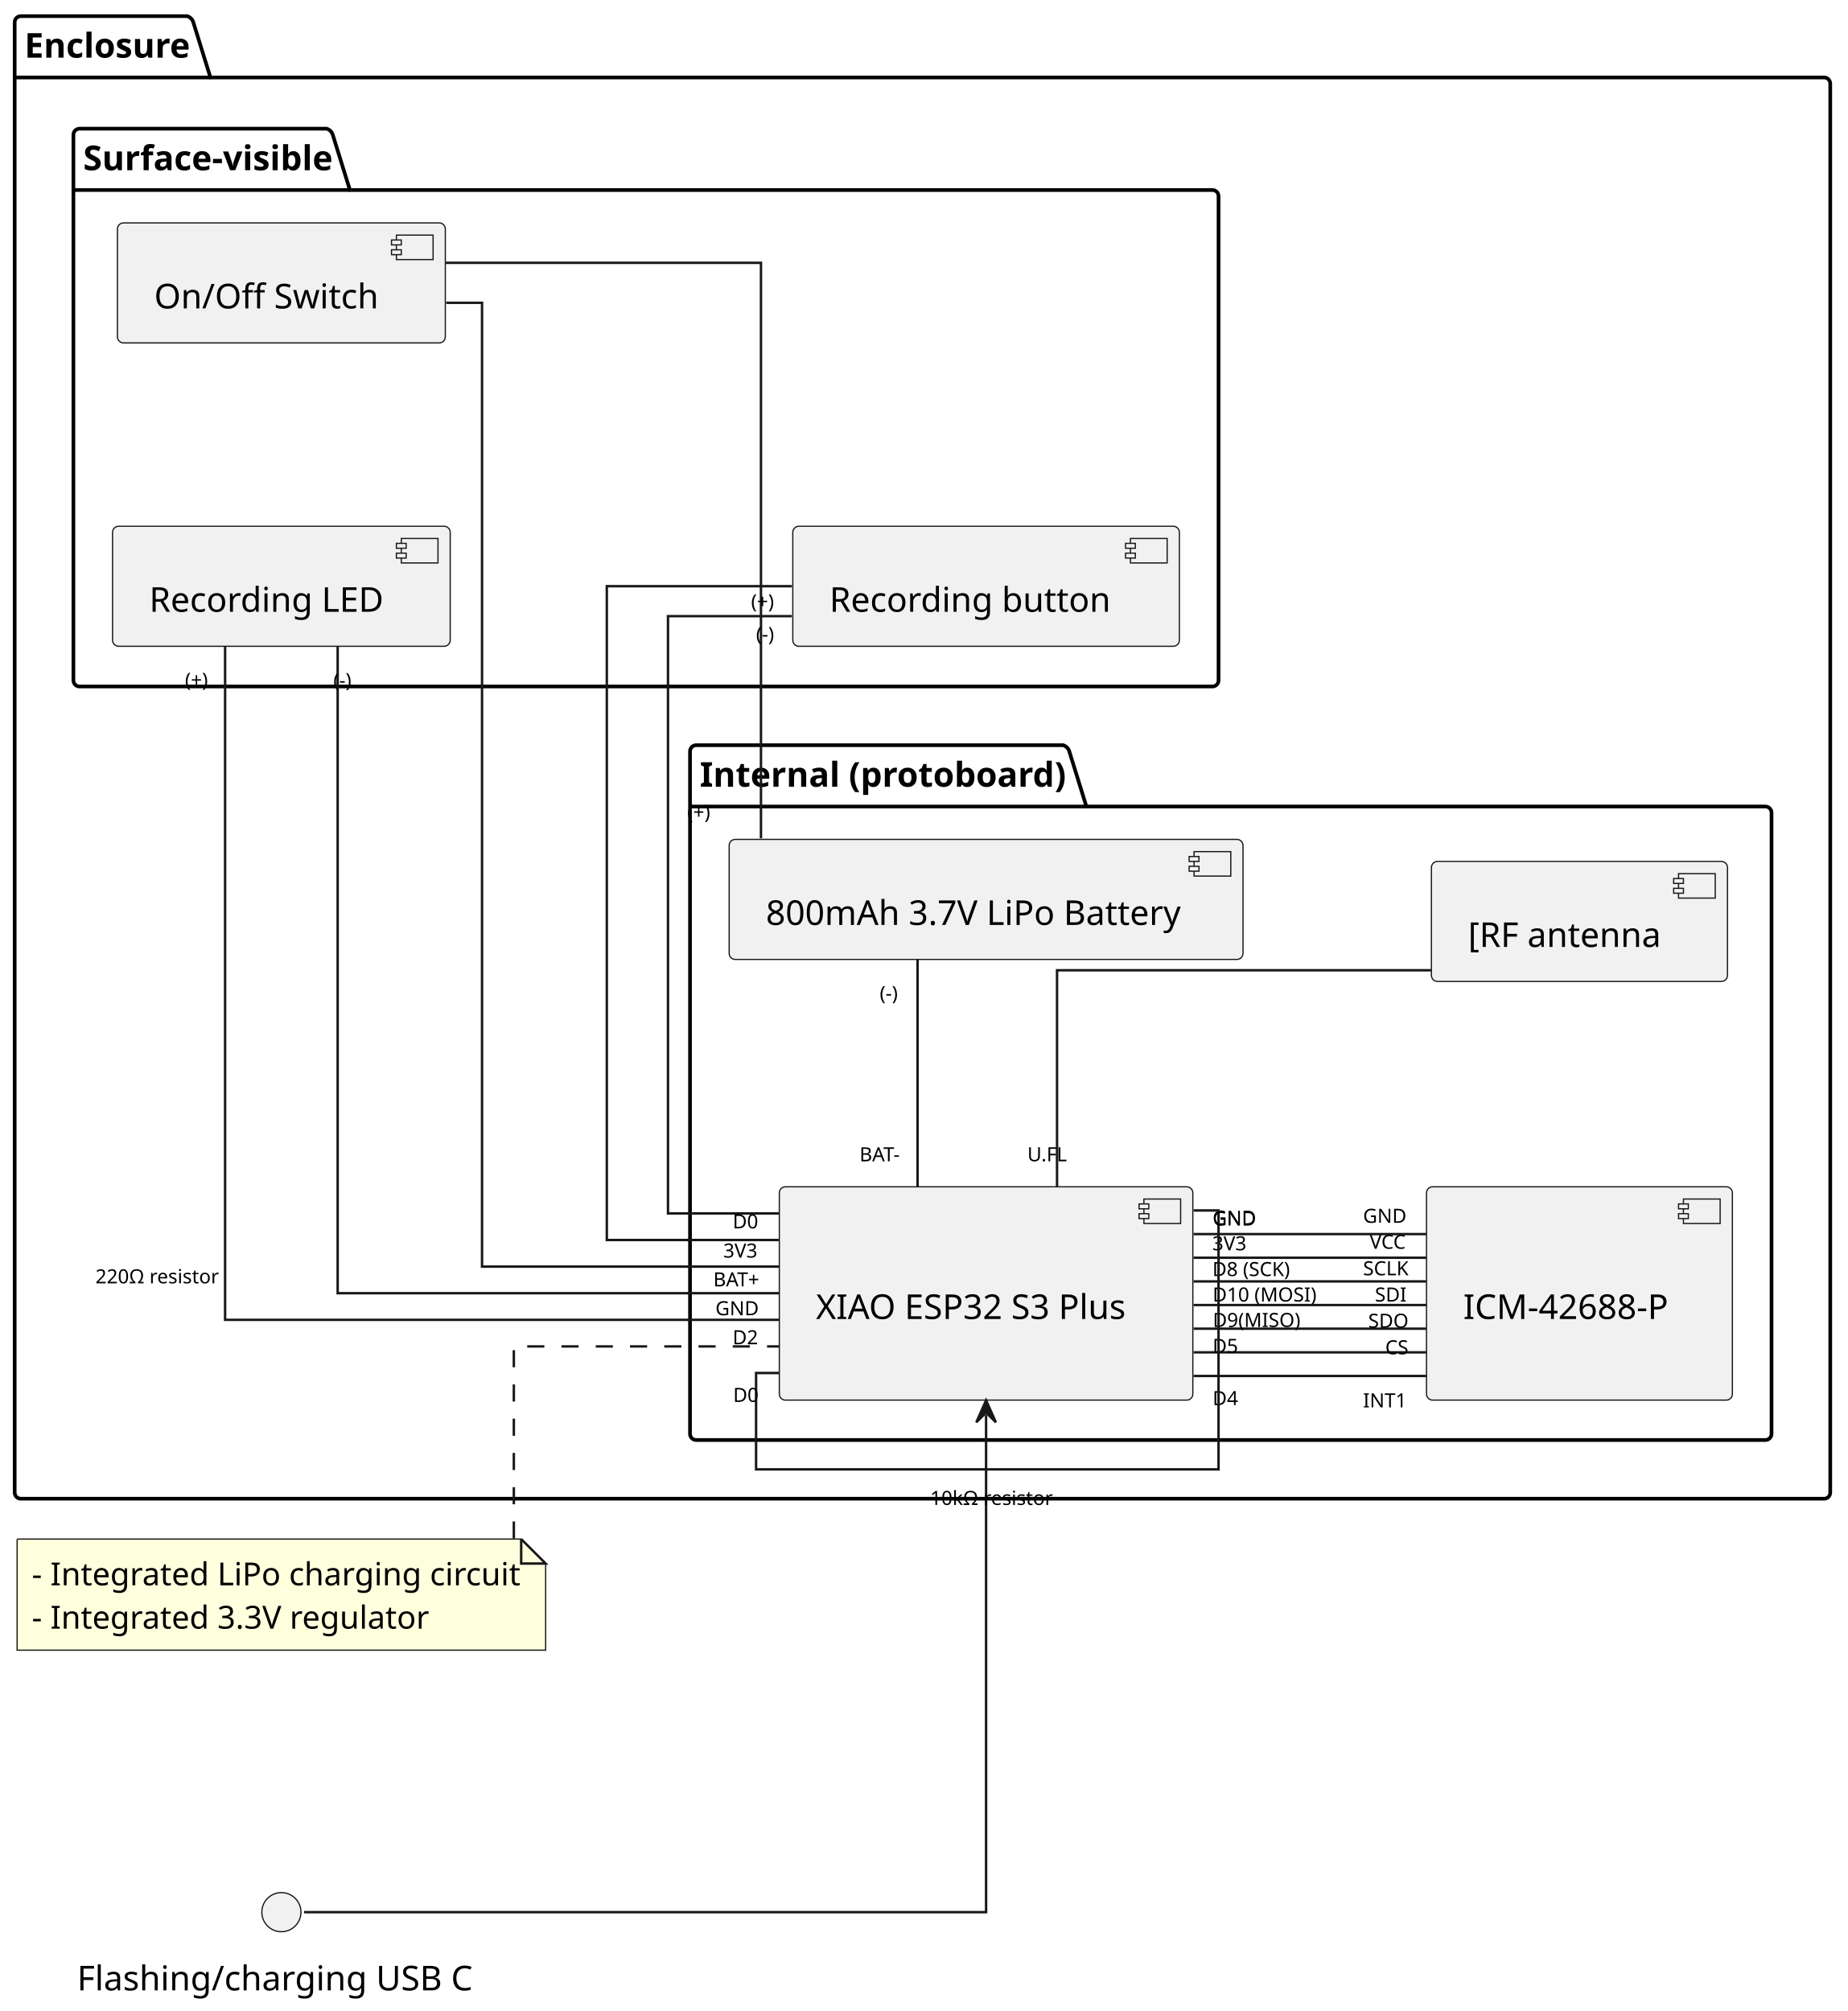
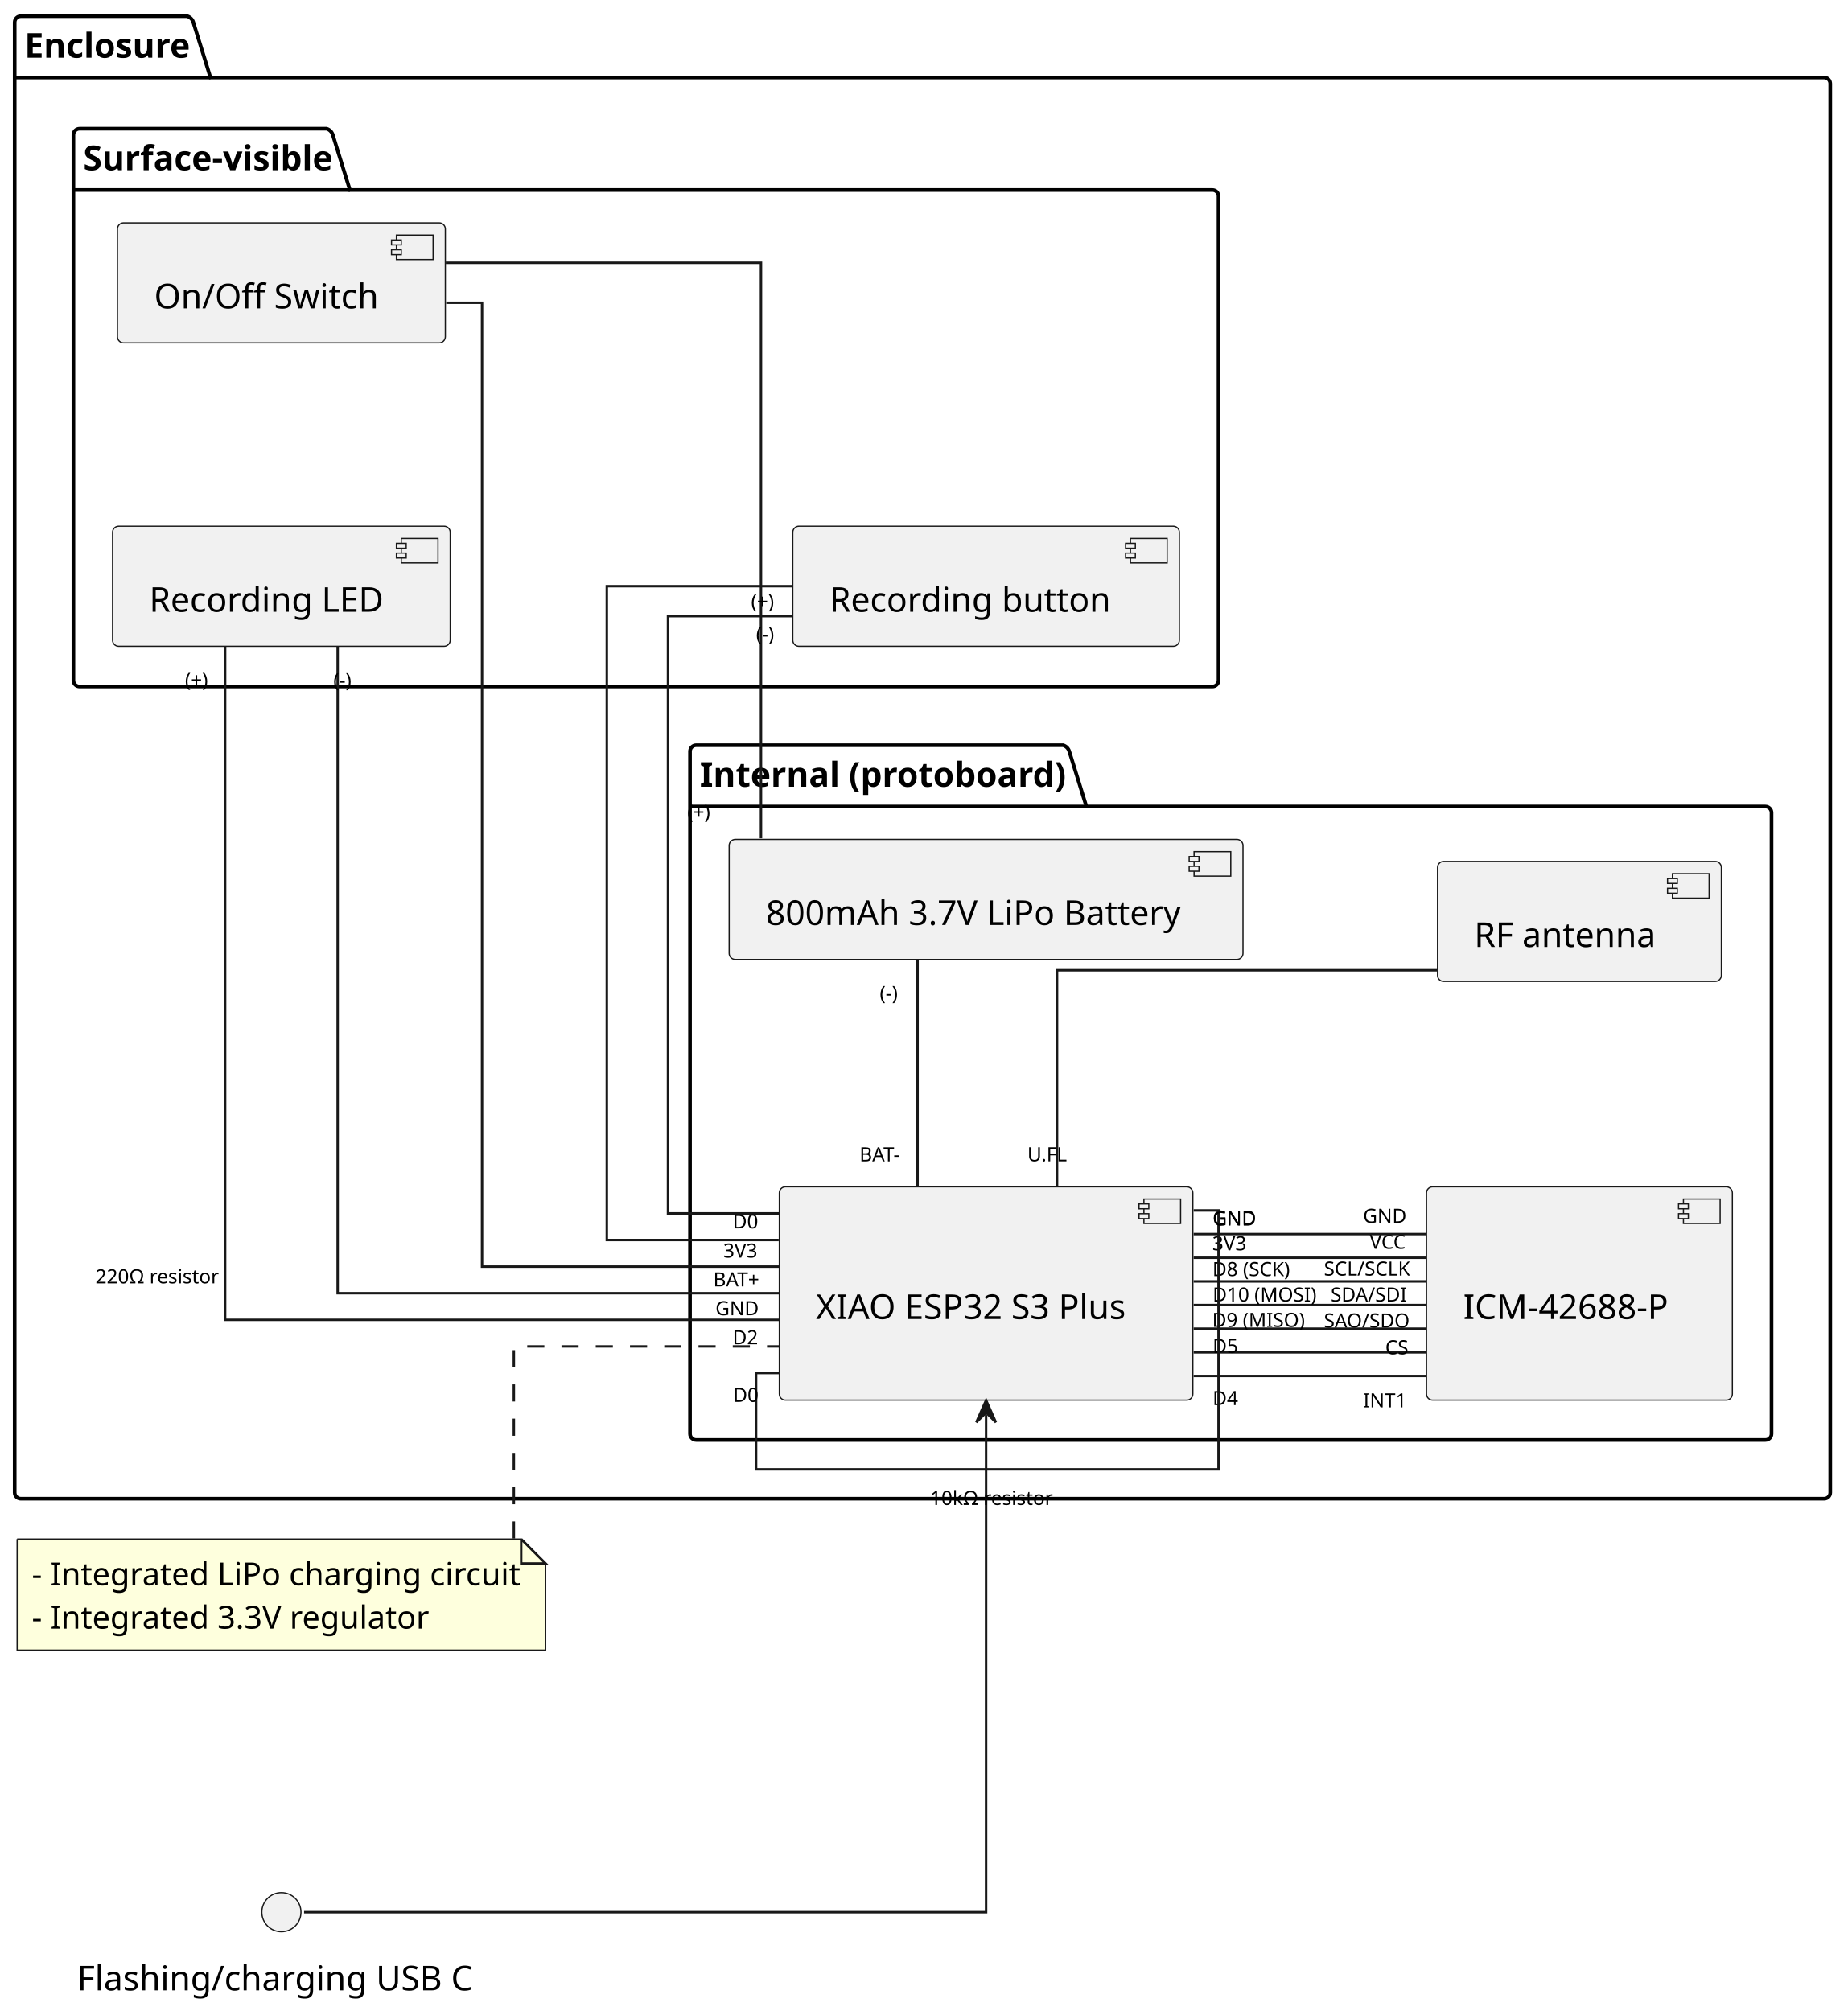
<svg xmlns="http://www.w3.org/2000/svg" contentStyleType="text/css" height="822px" preserveAspectRatio="none" style="width:755px;height:822px;background:#FFFFFF;" version="1.1" viewBox="0 0 755 822" width="755px" zoomAndPan="magnify">
  <defs />
  <g>
    <g id="cluster_Enclosure">
      <path d="M8.5,6.602 L76.5,6.602 A3.75,3.75 0 0 1 79,9.102 L86,31.67 L745.5,31.67 A2.5,2.5 0 0 1 748,34.17 L748,610.102 A2.5,2.5 0 0 1 745.5,612.602 L8.5,612.602 A2.5,2.5 0 0 1 6,610.102 L6,9.102 A2.5,2.5 0 0 1 8.5,6.602 " fill="none" style="stroke:#000000;stroke-width:1.5;" />
      <line style="stroke:#000000;stroke-width:1.5;" x1="6" x2="86" y1="31.67" y2="31.67" />
      <text fill="#000000" font-family="sans-serif" font-size="14" font-weight="bold" lengthAdjust="spacing" textLength="67" x="10" y="23.568">Enclosure</text>
    </g>
    <g id="cluster_Internal (protoboard)">
      <path d="M284.5,304.602 L434.5,304.602 A3.75,3.75 0 0 1 437,307.102 L444,329.67 L721.5,329.67 A2.5,2.5 0 0 1 724,332.17 L724,586.102 A2.5,2.5 0 0 1 721.5,588.602 L284.5,588.602 A2.5,2.5 0 0 1 282,586.102 L282,307.102 A2.5,2.5 0 0 1 284.5,304.602 " fill="none" style="stroke:#000000;stroke-width:1.5;" />
      <line style="stroke:#000000;stroke-width:1.5;" x1="282" x2="444" y1="329.67" y2="329.67" />
      <text fill="#000000" font-family="sans-serif" font-size="14" font-weight="bold" lengthAdjust="spacing" textLength="149" x="286" y="321.568">Internal (protoboard)</text>
    </g>
    <g id="cluster_Surface-visible">
      <path d="M32.5,52.602 L133.5,52.602 A3.75,3.75 0 0 1 136,55.102 L143,77.67 L495.5,77.67 A2.5,2.5 0 0 1 498,80.17 L498,278.102 A2.5,2.5 0 0 1 495.5,280.602 L32.5,280.602 A2.5,2.5 0 0 1 30,278.102 L30,55.102 A2.5,2.5 0 0 1 32.5,52.602 " fill="none" style="stroke:#000000;stroke-width:1.5;" />
      <line style="stroke:#000000;stroke-width:1.5;" x1="30" x2="143" y1="77.67" y2="77.67" />
      <text fill="#000000" font-family="sans-serif" font-size="14" font-weight="bold" lengthAdjust="spacing" textLength="100" x="34" y="69.568">Surface-visible</text>
    </g>
    <g id="elem_antenna">
-       <rect fill="#F1F1F1" height="49.068" rx="2.5" ry="2.5" style="stroke:#181818;stroke-width:0.5;" width="121" x="585" y="352.102" />
-       <rect fill="#F1F1F1" height="10" style="stroke:#181818;stroke-width:0.5;" width="15" x="686" y="357.102" />
-       <rect fill="#F1F1F1" height="2" style="stroke:#181818;stroke-width:0.5;" width="4" x="684" y="359.102" />
-       <rect fill="#F1F1F1" height="2" style="stroke:#181818;stroke-width:0.5;" width="4" x="684" y="363.102" />
-       <text fill="#000000" font-family="sans-serif" font-size="14" lengthAdjust="spacing" textLength="81" x="600" y="387.068">[RF antenna</text>
+       <rect fill="#F1F1F1" height="49.068" rx="2.5" ry="2.5" style="stroke:#181818;stroke-width:0.5;" width="116" x="587.5" y="352.102" />
+       <rect fill="#F1F1F1" height="10" style="stroke:#181818;stroke-width:0.5;" width="15" x="683.5" y="357.102" />
+       <rect fill="#F1F1F1" height="2" style="stroke:#181818;stroke-width:0.5;" width="4" x="681.5" y="359.102" />
+       <rect fill="#F1F1F1" height="2" style="stroke:#181818;stroke-width:0.5;" width="4" x="681.5" y="363.102" />
+       <text fill="#000000" font-family="sans-serif" font-size="14" lengthAdjust="spacing" textLength="76" x="602.5" y="387.068">RF antenna</text>
    </g>
    <g id="elem_battery">
      <rect fill="#F1F1F1" height="49.068" rx="2.5" ry="2.5" style="stroke:#181818;stroke-width:0.5;" width="210" x="298" y="343.102" />
      <rect fill="#F1F1F1" height="10" style="stroke:#181818;stroke-width:0.5;" width="15" x="488" y="348.102" />
      <rect fill="#F1F1F1" height="2" style="stroke:#181818;stroke-width:0.5;" width="4" x="486" y="350.102" />
      <rect fill="#F1F1F1" height="2" style="stroke:#181818;stroke-width:0.5;" width="4" x="486" y="354.102" />
      <text fill="#000000" font-family="sans-serif" font-size="14" lengthAdjust="spacing" textLength="170" x="313" y="378.068">800mAh 3.7V LiPo Battery</text>
    </g>
    <g id="elem_microcontroller">
      <rect fill="#F1F1F1" height="87.204" rx="2.5" ry="2.5" style="stroke:#181818;stroke-width:0.5;" width="169" x="318.5" y="485.102" />
      <rect fill="#F1F1F1" height="10" style="stroke:#181818;stroke-width:0.5;" width="15" x="467.5" y="490.102" />
      <rect fill="#F1F1F1" height="2" style="stroke:#181818;stroke-width:0.5;" width="4" x="465.5" y="492.102" />
      <rect fill="#F1F1F1" height="2" style="stroke:#181818;stroke-width:0.5;" width="4" x="465.5" y="496.102" />
      <text fill="#000000" font-family="sans-serif" font-size="14" lengthAdjust="spacing" textLength="4" x="333.5" y="520.068"> </text>
      <text fill="#000000" font-family="sans-serif" font-size="14" lengthAdjust="spacing" textLength="129" x="333.5" y="539.136">XIAO ESP32 S3 Plus</text>
      <text fill="#000000" font-family="sans-serif" font-size="14" lengthAdjust="spacing" textLength="4" x="333.5" y="558.204"> </text>
    </g>
    <g id="elem_sensor">
      <rect fill="#F1F1F1" height="87.204" rx="2.5" ry="2.5" style="stroke:#181818;stroke-width:0.5;" width="125" x="583" y="485.102" />
      <rect fill="#F1F1F1" height="10" style="stroke:#181818;stroke-width:0.5;" width="15" x="688" y="490.102" />
      <rect fill="#F1F1F1" height="2" style="stroke:#181818;stroke-width:0.5;" width="4" x="686" y="492.102" />
      <rect fill="#F1F1F1" height="2" style="stroke:#181818;stroke-width:0.5;" width="4" x="686" y="496.102" />
      <text fill="#000000" font-family="sans-serif" font-size="14" lengthAdjust="spacing" textLength="4" x="598" y="520.068"> </text>
      <text fill="#000000" font-family="sans-serif" font-size="14" lengthAdjust="spacing" textLength="85" x="598" y="539.136">ICM-42688-P</text>
      <text fill="#000000" font-family="sans-serif" font-size="14" lengthAdjust="spacing" textLength="4" x="598" y="558.204"> </text>
    </g>
    <g id="elem_switch">
      <rect fill="#F1F1F1" height="49.068" rx="2.5" ry="2.5" style="stroke:#181818;stroke-width:0.5;" width="134" x="48" y="91.102" />
      <rect fill="#F1F1F1" height="10" style="stroke:#181818;stroke-width:0.5;" width="15" x="162" y="96.102" />
      <rect fill="#F1F1F1" height="2" style="stroke:#181818;stroke-width:0.5;" width="4" x="160" y="98.102" />
      <rect fill="#F1F1F1" height="2" style="stroke:#181818;stroke-width:0.5;" width="4" x="160" y="102.102" />
      <text fill="#000000" font-family="sans-serif" font-size="14" lengthAdjust="spacing" textLength="94" x="63" y="126.068">On/Off Switch</text>
    </g>
    <g id="elem_button">
      <rect fill="#F1F1F1" height="49.068" rx="2.5" ry="2.5" style="stroke:#181818;stroke-width:0.5;" width="158" x="324" y="215.102" />
      <rect fill="#F1F1F1" height="10" style="stroke:#181818;stroke-width:0.5;" width="15" x="462" y="220.102" />
      <rect fill="#F1F1F1" height="2" style="stroke:#181818;stroke-width:0.5;" width="4" x="460" y="222.102" />
      <rect fill="#F1F1F1" height="2" style="stroke:#181818;stroke-width:0.5;" width="4" x="460" y="226.102" />
      <text fill="#000000" font-family="sans-serif" font-size="14" lengthAdjust="spacing" textLength="118" x="339" y="250.068">Recording button</text>
    </g>
    <g id="elem_led">
      <rect fill="#F1F1F1" height="49.068" rx="2.5" ry="2.5" style="stroke:#181818;stroke-width:0.5;" width="138" x="46" y="215.102" />
      <rect fill="#F1F1F1" height="10" style="stroke:#181818;stroke-width:0.5;" width="15" x="164" y="220.102" />
      <rect fill="#F1F1F1" height="2" style="stroke:#181818;stroke-width:0.5;" width="4" x="162" y="222.102" />
      <rect fill="#F1F1F1" height="2" style="stroke:#181818;stroke-width:0.5;" width="4" x="162" y="226.102" />
      <text fill="#000000" font-family="sans-serif" font-size="14" lengthAdjust="spacing" textLength="98" x="61" y="250.068">Recording LED</text>
    </g>
    <g id="elem_GMN16">
      <path d="M7,629.102 L7,674.514 L223,674.514 L223,639.102 L213,629.102 L7,629.102 " fill="#FEFFDD" style="stroke:#181818;stroke-width:0.5;" />
      <path d="M213,629.102 L213,639.102 L223,639.102 L213,629.102 " fill="#FEFFDD" style="stroke:#181818;stroke-width:1.0;" />
      <text fill="#000000" font-family="sans-serif" font-size="13" lengthAdjust="spacing" textLength="195" x="13" y="647.999">- Integrated LiPo charging circuit</text>
      <text fill="#000000" font-family="sans-serif" font-size="13" lengthAdjust="spacing" textLength="158" x="13" y="665.705">- Integrated 3.3V regulator</text>
    </g>
    <g id="elem_Flashing/charging USB C">
      <ellipse cx="115" cy="781.602" fill="#F1F1F1" rx="8" ry="8" style="stroke:#181818;stroke-width:0.5;" />
      <text fill="#000000" font-family="sans-serif" font-size="14" lengthAdjust="spacing" textLength="167" x="31.5" y="813.568">Flashing/charging USB C</text>
    </g>
    <g id="link_battery_switch">
      <path d="M311,342.652 C311,277.542 311,107.432 311,107.432 C311,107.432 238.92,107.432 182.18,107.432 " fill="none" id="battery-switch" style="stroke:#181818;stroke-width:1.0;" />
      <text fill="#000000" font-family="sans-serif" font-size="8" lengthAdjust="spacing" textLength="9" x="280.891" y="334.743">(+)</text>
    </g>
    <g id="link_switch_microcontroller">
      <path d="M182.34,123.772 C191.04,123.772 197,123.772 197,123.772 C197,123.772 197,517.722 197,517.722 C197,517.722 261.5,517.722 318.32,517.722 " fill="none" id="switch-microcontroller" style="stroke:#181818;stroke-width:1.0;" />
      <text fill="#000000" font-family="sans-serif" font-size="8" lengthAdjust="spacing" textLength="19" x="291.521" y="525.816">BAT+</text>
    </g>
    <g id="link_microcontroller_battery">
      <path d="M375,485.032 C375,455.232 375,416.812 375,392.182 " fill="none" id="microcontroller-battery" style="stroke:#181818;stroke-width:1.0;" />
      <text fill="#000000" font-family="sans-serif" font-size="8" lengthAdjust="spacing" textLength="17" x="351.27" y="474.693">BAT-</text>
      <text fill="#000000" font-family="sans-serif" font-size="8" lengthAdjust="spacing" textLength="7" x="359.534" y="408.795">(-)</text>
    </g>
    <g id="link_GMN16_microcontroller">
      <path d="M210,628.882 C210,599.032 210,550.352 210,550.352 C210,550.352 266.49,550.352 318.35,550.352 " fill="none" id="GMN16-microcontroller" style="stroke:#181818;stroke-width:1.0;stroke-dasharray:7.0,7.0;" />
    </g>
    <g id="link_microcontroller_sensor">
      <path d="M487.81,562.432 C519.09,562.432 553.94,562.432 582.9,562.432 " fill="none" id="microcontroller-sensor" style="stroke:#181818;stroke-width:1.0;" />
      <text fill="#000000" font-family="sans-serif" font-size="8" lengthAdjust="spacing" textLength="11" x="495.571" y="574.351">D4</text>
      <text fill="#000000" font-family="sans-serif" font-size="8" lengthAdjust="spacing" textLength="18" x="557.069" y="575.269">INT1</text>
    </g>
    <g id="link_microcontroller_sensor">
      <path d="M487.81,552.772 C519.09,552.772 553.94,552.772 582.9,552.772 " fill="none" id="microcontroller-sensor-1" style="stroke:#181818;stroke-width:1.0;" />
      <text fill="#000000" font-family="sans-serif" font-size="8" lengthAdjust="spacing" textLength="11" x="495.571" y="553.001">D5</text>
      <text fill="#000000" font-family="sans-serif" font-size="8" lengthAdjust="spacing" textLength="9" x="566.142" y="553.58">CS</text>
    </g>
    <g id="link_microcontroller_sensor">
      <path d="M487.81,543.102 C519.09,543.102 553.94,543.102 582.9,543.102 " fill="none" id="microcontroller-sensor-2" style="stroke:#181818;stroke-width:1.0;" />
-       <text fill="#000000" font-family="sans-serif" font-size="8" lengthAdjust="spacing" textLength="35" x="495.643" y="542.408">D9(MISO)</text>
-       <text fill="#000000" font-family="sans-serif" font-size="8" lengthAdjust="spacing" textLength="16" x="559.178" y="542.731">SDO</text>
+       <text fill="#000000" font-family="sans-serif" font-size="8" lengthAdjust="spacing" textLength="37" x="495.397" y="542.377">D9 (MISO)</text>
+       <text fill="#000000" font-family="sans-serif" font-size="8" lengthAdjust="spacing" textLength="34" x="541.064" y="542.623">SAO/SDO</text>
    </g>
    <g id="link_microcontroller_sensor">
      <path d="M487.81,533.432 C519.09,533.432 553.94,533.432 582.9,533.432 " fill="none" id="microcontroller-sensor-3" style="stroke:#181818;stroke-width:1.0;" />
      <text fill="#000000" font-family="sans-serif" font-size="8" lengthAdjust="spacing" textLength="42" x="495.58" y="531.997">D10 (MOSI)</text>
-       <text fill="#000000" font-family="sans-serif" font-size="8" lengthAdjust="spacing" textLength="13" x="561.91" y="532.004">SDI</text>
+       <text fill="#000000" font-family="sans-serif" font-size="8" lengthAdjust="spacing" textLength="31" x="543.846" y="532.002">SDA/SDI</text>
    </g>
    <g id="link_microcontroller_sensor">
      <path d="M487.81,523.772 C519.09,523.772 553.94,523.772 582.9,523.772 " fill="none" id="microcontroller-sensor-4" style="stroke:#181818;stroke-width:1.0;" />
      <text fill="#000000" font-family="sans-serif" font-size="8" lengthAdjust="spacing" textLength="31" x="495.49" y="521.598">D8 (SCK)</text>
-       <text fill="#000000" font-family="sans-serif" font-size="8" lengthAdjust="spacing" textLength="18" x="557.069" y="521.287">SCLK</text>
+       <text fill="#000000" font-family="sans-serif" font-size="8" lengthAdjust="spacing" textLength="34" x="541.064" y="521.39">SCL/SCLK</text>
    </g>
    <g id="link_microcontroller_sensor">
      <path d="M487.81,514.102 C519.09,514.102 553.94,514.102 582.9,514.102 " fill="none" id="microcontroller-sensor-5" style="stroke:#181818;stroke-width:1.0;" />
      <text fill="#000000" font-family="sans-serif" font-size="8" lengthAdjust="spacing" textLength="15" x="495.454" y="511.068">3V3</text>
      <text fill="#000000" font-family="sans-serif" font-size="8" lengthAdjust="spacing" textLength="15" x="559.795" y="510.439">VCC</text>
    </g>
    <g id="link_microcontroller_sensor">
      <path d="M487.81,504.432 C519.09,504.432 553.94,504.432 582.9,504.432 " fill="none" id="microcontroller-sensor-6" style="stroke:#181818;stroke-width:1.0;" />
      <text fill="#000000" font-family="sans-serif" font-size="8" lengthAdjust="spacing" textLength="18" x="495.579" y="500.597">GND</text>
      <text fill="#000000" font-family="sans-serif" font-size="8" lengthAdjust="spacing" textLength="18" x="557.069" y="499.831">GND</text>
    </g>
    <g id="link_Flashing/charging USB C_microcontroller">
      <path d="M124.26,781.602 C173.55,781.602 403,781.602 403,781.602 C403,781.602 403,650.792 403,578.382 " fill="none" id="Flashing/charging USB C-to-microcontroller" style="stroke:#181818;stroke-width:1.0;" />
      <polygon fill="#181818" points="403,572.382,399,581.382,403,577.382,407,581.382,403,572.382" style="stroke:#181818;stroke-width:1.0;" />
    </g>
    <g id="link_button_microcontroller">
      <path d="M323.68,239.602 C285.55,239.602 248,239.602 248,239.602 C248,239.602 248,506.852 248,506.852 C248,506.852 282.06,506.852 318.24,506.852 " fill="none" id="button-microcontroller" style="stroke:#181818;stroke-width:1.0;" />
      <text fill="#000000" font-family="sans-serif" font-size="8" lengthAdjust="spacing" textLength="9" x="306.953" y="248.653">(+)</text>
      <text fill="#000000" font-family="sans-serif" font-size="8" lengthAdjust="spacing" textLength="15" x="295.6" y="514.045">3V3</text>
    </g>
    <g id="link_button_microcontroller">
      <path d="M323.63,251.852 C296.57,251.852 273,251.852 273,251.852 C273,251.852 273,495.982 273,495.982 C273,495.982 293.64,495.982 318.47,495.982 " fill="none" id="button-microcontroller-1" style="stroke:#181818;stroke-width:1.0;" />
      <text fill="#000000" font-family="sans-serif" font-size="8" lengthAdjust="spacing" textLength="7" x="308.99" y="262.032">(-)</text>
      <text fill="#000000" font-family="sans-serif" font-size="8" lengthAdjust="spacing" textLength="11" x="299.452" y="502.105">D0</text>
    </g>
    <g id="link_microcontroller_microcontroller">
      <path d="M318.36,561.222 C312.59,561.222 309,561.222 309,561.222 C309,561.222 309,600.602 309,600.602 C309,600.602 498,600.602 498,600.602 C498,600.602 498,494.772 498,494.772 C498,494.772 494.08,494.772 487.83,494.772 " fill="none" id="microcontroller-microcontroller" style="stroke:#181818;stroke-width:1.0;" />
      <text fill="#000000" font-family="sans-serif" font-size="8" lengthAdjust="spacing" textLength="51" x="380.13" y="615.154">10kΩ resistor</text>
      <text fill="#000000" font-family="sans-serif" font-size="8" lengthAdjust="spacing" textLength="11" x="299.614" y="573.037">D0</text>
      <text fill="#000000" font-family="sans-serif" font-size="8" lengthAdjust="spacing" textLength="18" x="495.6" y="500.965">GND</text>
    </g>
    <g id="link_led_microcontroller">
      <path d="M92,264.142 C92,335.762 92,539.482 92,539.482 C92,539.482 226.34,539.482 318.43,539.482 " fill="none" id="led-microcontroller" style="stroke:#181818;stroke-width:1.0;" />
      <text fill="#000000" font-family="sans-serif" font-size="8" lengthAdjust="spacing" textLength="52" x="39" y="524.574">220Ω resistor</text>
      <text fill="#000000" font-family="sans-serif" font-size="8" lengthAdjust="spacing" textLength="9" x="75.609" y="280.744">(+)</text>
      <text fill="#000000" font-family="sans-serif" font-size="8" lengthAdjust="spacing" textLength="11" x="299.408" y="549.479">D2</text>
    </g>
    <g id="link_led_microcontroller">
      <path d="M138,264.242 C138,334.132 138,528.602 138,528.602 C138,528.602 240.87,528.602 318.42,528.602 " fill="none" id="led-microcontroller-1" style="stroke:#181818;stroke-width:1.0;" />
      <text fill="#000000" font-family="sans-serif" font-size="8" lengthAdjust="spacing" textLength="7" x="136.241" y="280.871">(-)</text>
      <text fill="#000000" font-family="sans-serif" font-size="8" lengthAdjust="spacing" textLength="18" x="292.378" y="537.613">GND</text>
    </g>
    <g id="link_antenna_microcontroller">
-       <path d="M584.89,396.602 C521.77,396.602 432,396.602 432,396.602 C432,396.602 432,446.562 432,485.012 " fill="none" id="antenna-microcontroller" style="stroke:#181818;stroke-width:1.0;" />
+       <path d="M587.44,396.602 C524.22,396.602 432,396.602 432,396.602 C432,396.602 432,446.562 432,485.012 " fill="none" id="antenna-microcontroller" style="stroke:#181818;stroke-width:1.0;" />
      <text fill="#000000" font-family="sans-serif" font-size="8" lengthAdjust="spacing" textLength="16" x="419.872" y="474.669">U.FL</text>
    </g>
  </g>
</svg>
